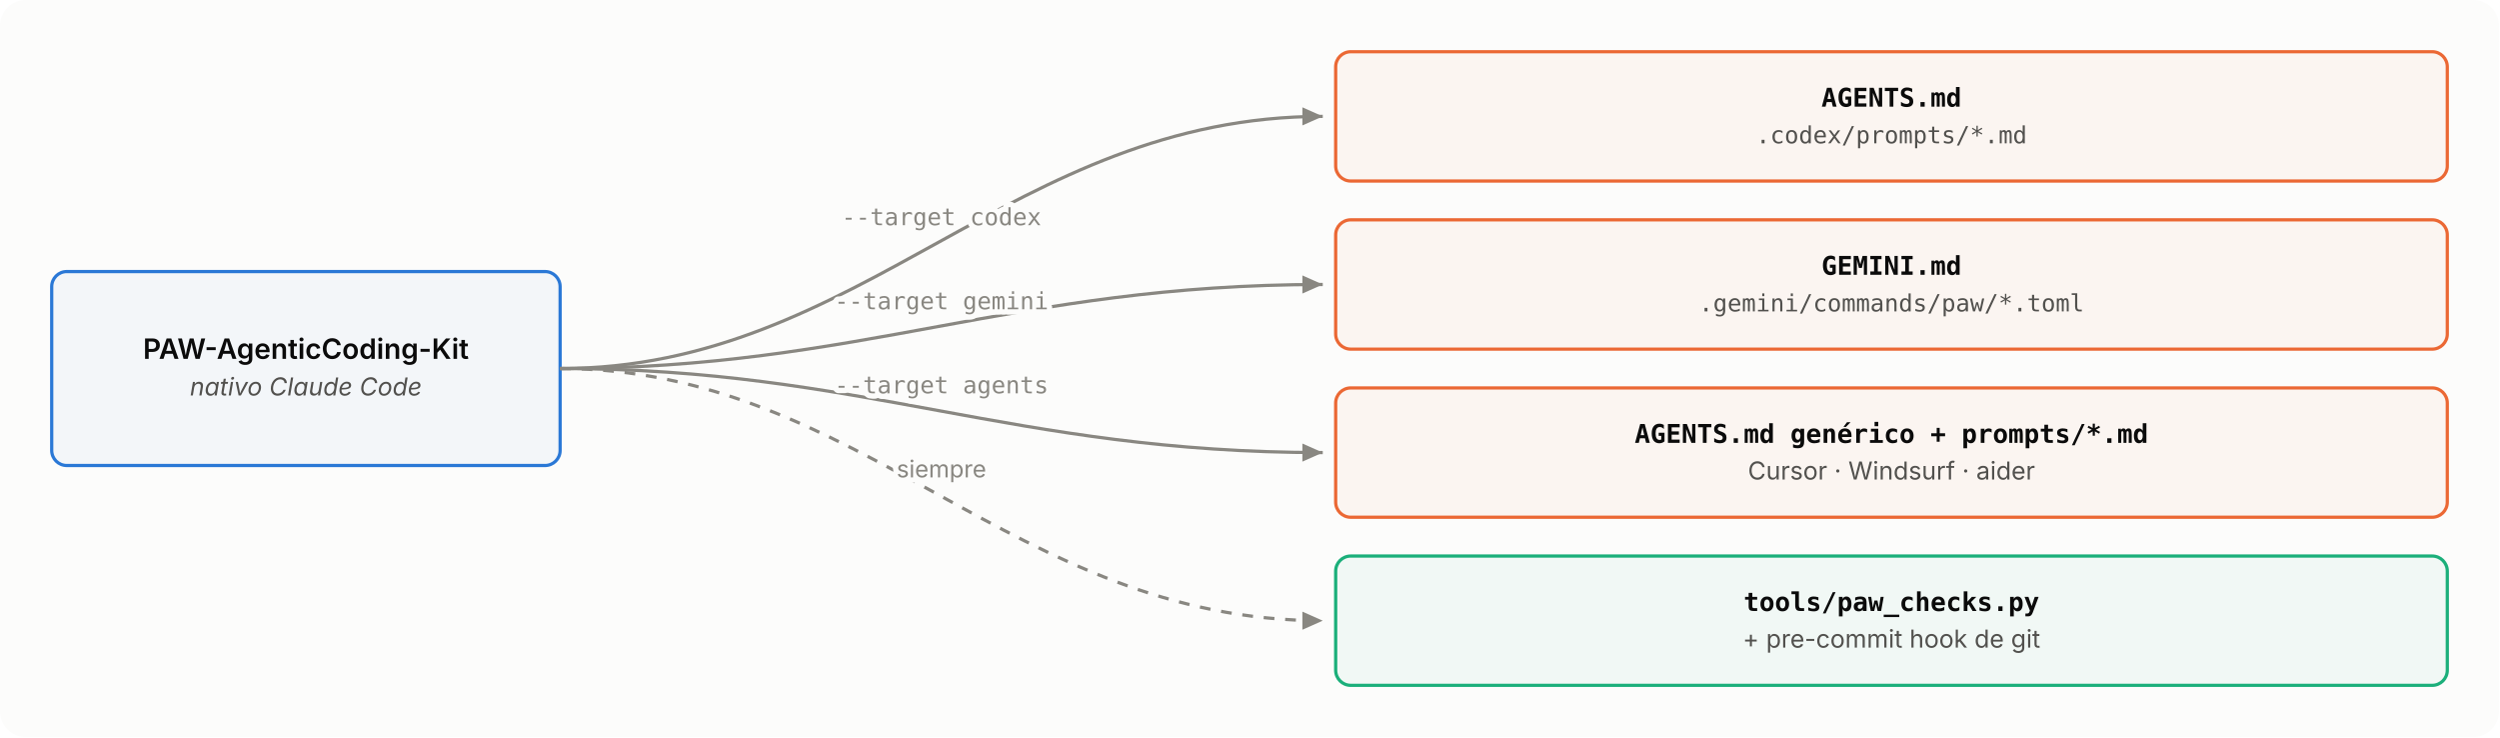
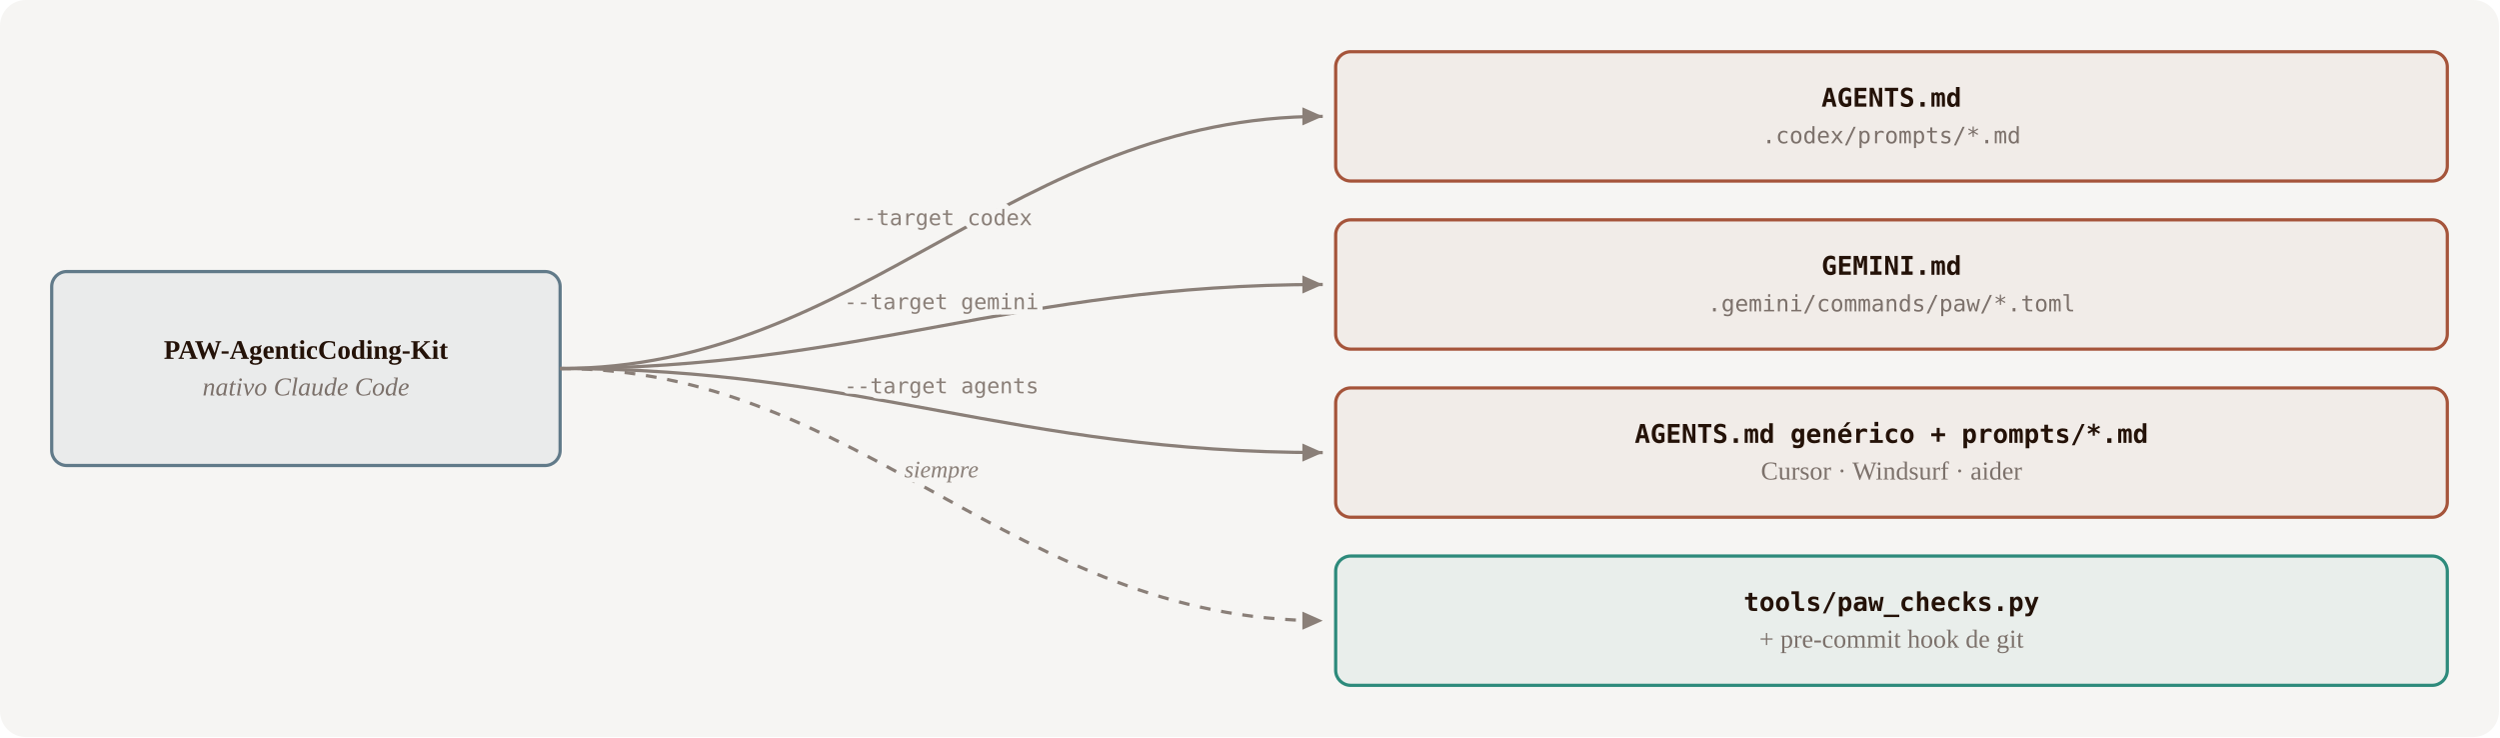
- <svg xmlns="http://www.w3.org/2000/svg" viewBox="0 0 1160 342" font-family="system-ui, -apple-system, 'Segoe UI', sans-serif">
+ <svg xmlns="http://www.w3.org/2000/svg" viewBox="0 0 1160 342" font-family="Newsreader, Georgia, 'Times New Roman', serif">
  <defs>
    <marker id="arr" viewBox="0 0 10 10" refX="9" refY="5" markerWidth="7" markerHeight="7" orient="auto-start-reverse">
-       <path d="M 0 1 L 9 5 L 0 9 z" fill="#898781" />
+       <path d="M 0 1 L 9 5 L 0 9 z" fill="#8a7f78" />
    </marker>
  </defs>
-   <rect x="0" y="0" width="1160" height="342" rx="12" fill="#fcfcfb" />
-   <rect x="24" y="126" width="236" height="90" rx="7" fill="rgba(42,120,214,0.04)" stroke="#2a78d6" stroke-width="1.5" />
-   <text x="142.0" y="166.5" font-size="13" font-weight="600" text-anchor="middle" fill="#0b0b0b">PAW-AgenticCoding-Kit</text>
-   <text x="142.0" y="183.5" font-size="11.5" font-style="italic" text-anchor="middle" fill="#52514e">nativo Claude Code</text>
-   <rect x="620" y="24" width="516" height="60" rx="7" fill="rgba(235,104,52,0.05)" stroke="#eb6834" stroke-width="1.5" />
-   <text x="878.0" y="49.5" font-size="12" font-weight="600" text-anchor="middle" font-family="ui-monospace, SFMono-Regular, Menlo, monospace" fill="#0b0b0b">AGENTS.md</text>
-   <text x="878.0" y="66.5" font-size="11" text-anchor="middle" font-family="ui-monospace, SFMono-Regular, Menlo, monospace" fill="#52514e">.codex/prompts/*.md</text>
-   <path d="M 260 171 C 400 171, 470 54, 614 54" fill="none" stroke="#898781" stroke-width="1.5" marker-end="url(#arr)" />
-   <text x="437" y="104.5" font-size="11" text-anchor="middle" font-family="ui-monospace, SFMono-Regular, Menlo, monospace" stroke="#fcfcfb" stroke-width="5" paint-order="stroke" stroke-linejoin="round" fill="#898781">--target codex</text>
-   <rect x="620" y="102" width="516" height="60" rx="7" fill="rgba(235,104,52,0.05)" stroke="#eb6834" stroke-width="1.5" />
-   <text x="878.0" y="127.5" font-size="12" font-weight="600" text-anchor="middle" font-family="ui-monospace, SFMono-Regular, Menlo, monospace" fill="#0b0b0b">GEMINI.md</text>
-   <text x="878.0" y="144.5" font-size="11" text-anchor="middle" font-family="ui-monospace, SFMono-Regular, Menlo, monospace" fill="#52514e">.gemini/commands/paw/*.toml</text>
-   <path d="M 260 171 C 400 171, 470 132, 614 132" fill="none" stroke="#898781" stroke-width="1.5" marker-end="url(#arr)" />
-   <text x="437" y="143.5" font-size="11" text-anchor="middle" font-family="ui-monospace, SFMono-Regular, Menlo, monospace" stroke="#fcfcfb" stroke-width="5" paint-order="stroke" stroke-linejoin="round" fill="#898781">--target gemini</text>
-   <rect x="620" y="180" width="516" height="60" rx="7" fill="rgba(235,104,52,0.05)" stroke="#eb6834" stroke-width="1.5" />
-   <text x="878.0" y="205.5" font-size="12" font-weight="600" text-anchor="middle" font-family="ui-monospace, SFMono-Regular, Menlo, monospace" fill="#0b0b0b">AGENTS.md genérico + prompts/*.md</text>
-   <text x="878.0" y="222.5" font-size="11.5" text-anchor="middle" fill="#52514e">Cursor · Windsurf · aider</text>
-   <path d="M 260 171 C 400 171, 470 210, 614 210" fill="none" stroke="#898781" stroke-width="1.5" marker-end="url(#arr)" />
-   <text x="437" y="182.5" font-size="11" text-anchor="middle" font-family="ui-monospace, SFMono-Regular, Menlo, monospace" stroke="#fcfcfb" stroke-width="5" paint-order="stroke" stroke-linejoin="round" fill="#898781">--target agents</text>
-   <rect x="620" y="258" width="516" height="60" rx="7" fill="rgba(27,175,122,0.05)" stroke="#1baf7a" stroke-width="1.5" />
-   <text x="878.0" y="283.5" font-size="12" font-weight="600" text-anchor="middle" font-family="ui-monospace, SFMono-Regular, Menlo, monospace" fill="#0b0b0b">tools/paw_checks.py</text>
-   <text x="878.0" y="300.5" font-size="11.5" text-anchor="middle" fill="#52514e">+ pre-commit hook de git</text>
-   <path d="M 260 171 C 400 171, 470 288, 614 288" fill="none" stroke="#898781" stroke-width="1.5" stroke-dasharray="5 5" marker-end="url(#arr)" />
-   <text x="437" y="221.5" font-size="11" text-anchor="middle" stroke="#fcfcfb" stroke-width="5" paint-order="stroke" stroke-linejoin="round" fill="#898781">siempre</text>
+   <rect x="0" y="0" width="1160" height="342" rx="12" fill="#f6f5f3" />
+   <rect x="24" y="126" width="236" height="90" rx="7" fill="rgba(97,122,137,0.08)" stroke="#617a89" stroke-width="1.5" />
+   <text x="142.0" y="166.5" font-size="12.5" font-weight="600" text-anchor="middle" fill="#241208">PAW-AgenticCoding-Kit</text>
+   <text x="142.0" y="183.5" font-size="12" font-style="italic" text-anchor="middle" fill="#7c716b">nativo Claude Code</text>
+   <rect x="620" y="24" width="516" height="60" rx="7" fill="rgba(165,84,58,0.06)" stroke="#a5543a" stroke-width="1.5" />
+   <text x="878.0" y="49.5" font-size="12" font-weight="600" text-anchor="middle" font-family="'JetBrains Mono', ui-monospace, SFMono-Regular, Menlo, monospace" fill="#241208">AGENTS.md</text>
+   <text x="878.0" y="66.5" font-size="10.5" text-anchor="middle" font-family="'JetBrains Mono', ui-monospace, SFMono-Regular, Menlo, monospace" fill="#7c716b">.codex/prompts/*.md</text>
+   <path d="M 260 171 C 400 171, 470 54, 614 54" fill="none" stroke="#8a7f78" stroke-width="1.5" marker-end="url(#arr)" />
+   <text x="437" y="104.5" text-anchor="middle" font-family="'JetBrains Mono', ui-monospace, SFMono-Regular, Menlo, monospace" font-size="10" stroke="#f6f5f3" stroke-width="5" paint-order="stroke" stroke-linejoin="round" fill="#8a7f78">--target codex</text>
+   <rect x="620" y="102" width="516" height="60" rx="7" fill="rgba(165,84,58,0.06)" stroke="#a5543a" stroke-width="1.5" />
+   <text x="878.0" y="127.5" font-size="12" font-weight="600" text-anchor="middle" font-family="'JetBrains Mono', ui-monospace, SFMono-Regular, Menlo, monospace" fill="#241208">GEMINI.md</text>
+   <text x="878.0" y="144.5" font-size="10.5" text-anchor="middle" font-family="'JetBrains Mono', ui-monospace, SFMono-Regular, Menlo, monospace" fill="#7c716b">.gemini/commands/paw/*.toml</text>
+   <path d="M 260 171 C 400 171, 470 132, 614 132" fill="none" stroke="#8a7f78" stroke-width="1.5" marker-end="url(#arr)" />
+   <text x="437" y="143.5" text-anchor="middle" font-family="'JetBrains Mono', ui-monospace, SFMono-Regular, Menlo, monospace" font-size="10" stroke="#f6f5f3" stroke-width="5" paint-order="stroke" stroke-linejoin="round" fill="#8a7f78">--target gemini</text>
+   <rect x="620" y="180" width="516" height="60" rx="7" fill="rgba(165,84,58,0.06)" stroke="#a5543a" stroke-width="1.5" />
+   <text x="878.0" y="205.5" font-size="12" font-weight="600" text-anchor="middle" font-family="'JetBrains Mono', ui-monospace, SFMono-Regular, Menlo, monospace" fill="#241208">AGENTS.md genérico + prompts/*.md</text>
+   <text x="878.0" y="222.5" font-size="12" text-anchor="middle" fill="#7c716b">Cursor · Windsurf · aider</text>
+   <path d="M 260 171 C 400 171, 470 210, 614 210" fill="none" stroke="#8a7f78" stroke-width="1.5" marker-end="url(#arr)" />
+   <text x="437" y="182.5" text-anchor="middle" font-family="'JetBrains Mono', ui-monospace, SFMono-Regular, Menlo, monospace" font-size="10" stroke="#f6f5f3" stroke-width="5" paint-order="stroke" stroke-linejoin="round" fill="#8a7f78">--target agents</text>
+   <rect x="620" y="258" width="516" height="60" rx="7" fill="rgba(45,138,123,0.07)" stroke="#2d8a7b" stroke-width="1.5" />
+   <text x="878.0" y="283.5" font-size="12" font-weight="600" text-anchor="middle" font-family="'JetBrains Mono', ui-monospace, SFMono-Regular, Menlo, monospace" fill="#241208">tools/paw_checks.py</text>
+   <text x="878.0" y="300.5" font-size="12" text-anchor="middle" fill="#7c716b">+ pre-commit hook de git</text>
+   <path d="M 260 171 C 400 171, 470 288, 614 288" fill="none" stroke="#8a7f78" stroke-width="1.5" stroke-dasharray="5 5" marker-end="url(#arr)" />
+   <text x="437" y="221.5" text-anchor="middle" font-style="italic" font-size="11" stroke="#f6f5f3" stroke-width="5" paint-order="stroke" stroke-linejoin="round" fill="#8a7f78">siempre</text>
</svg>
